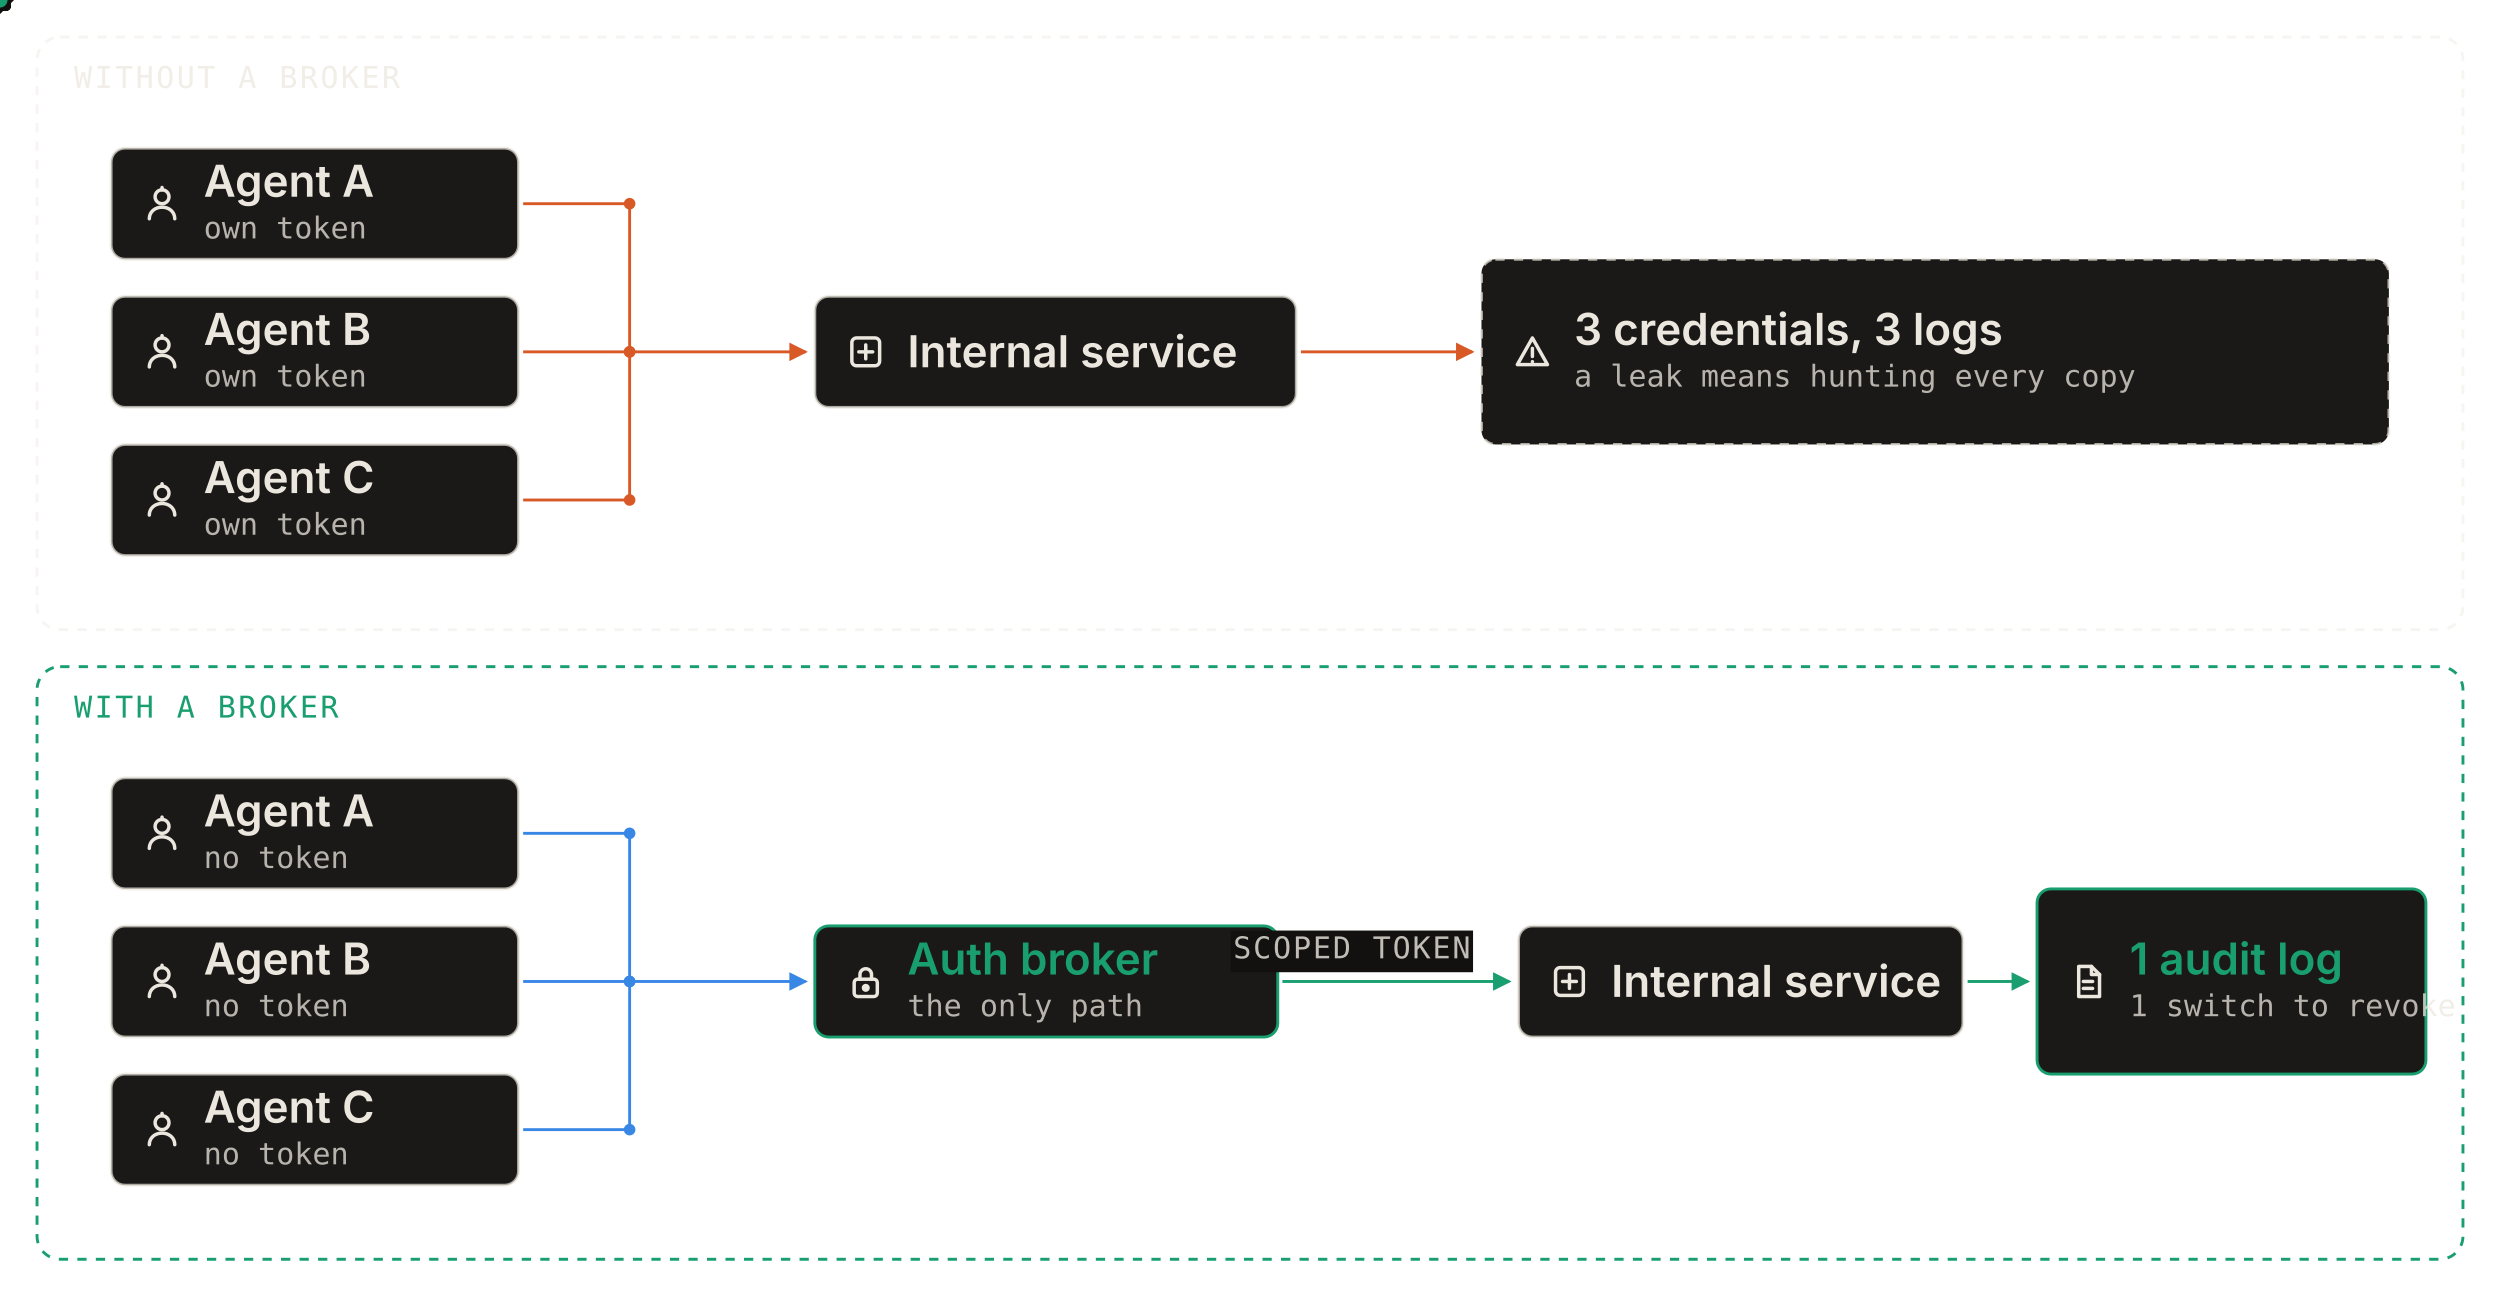
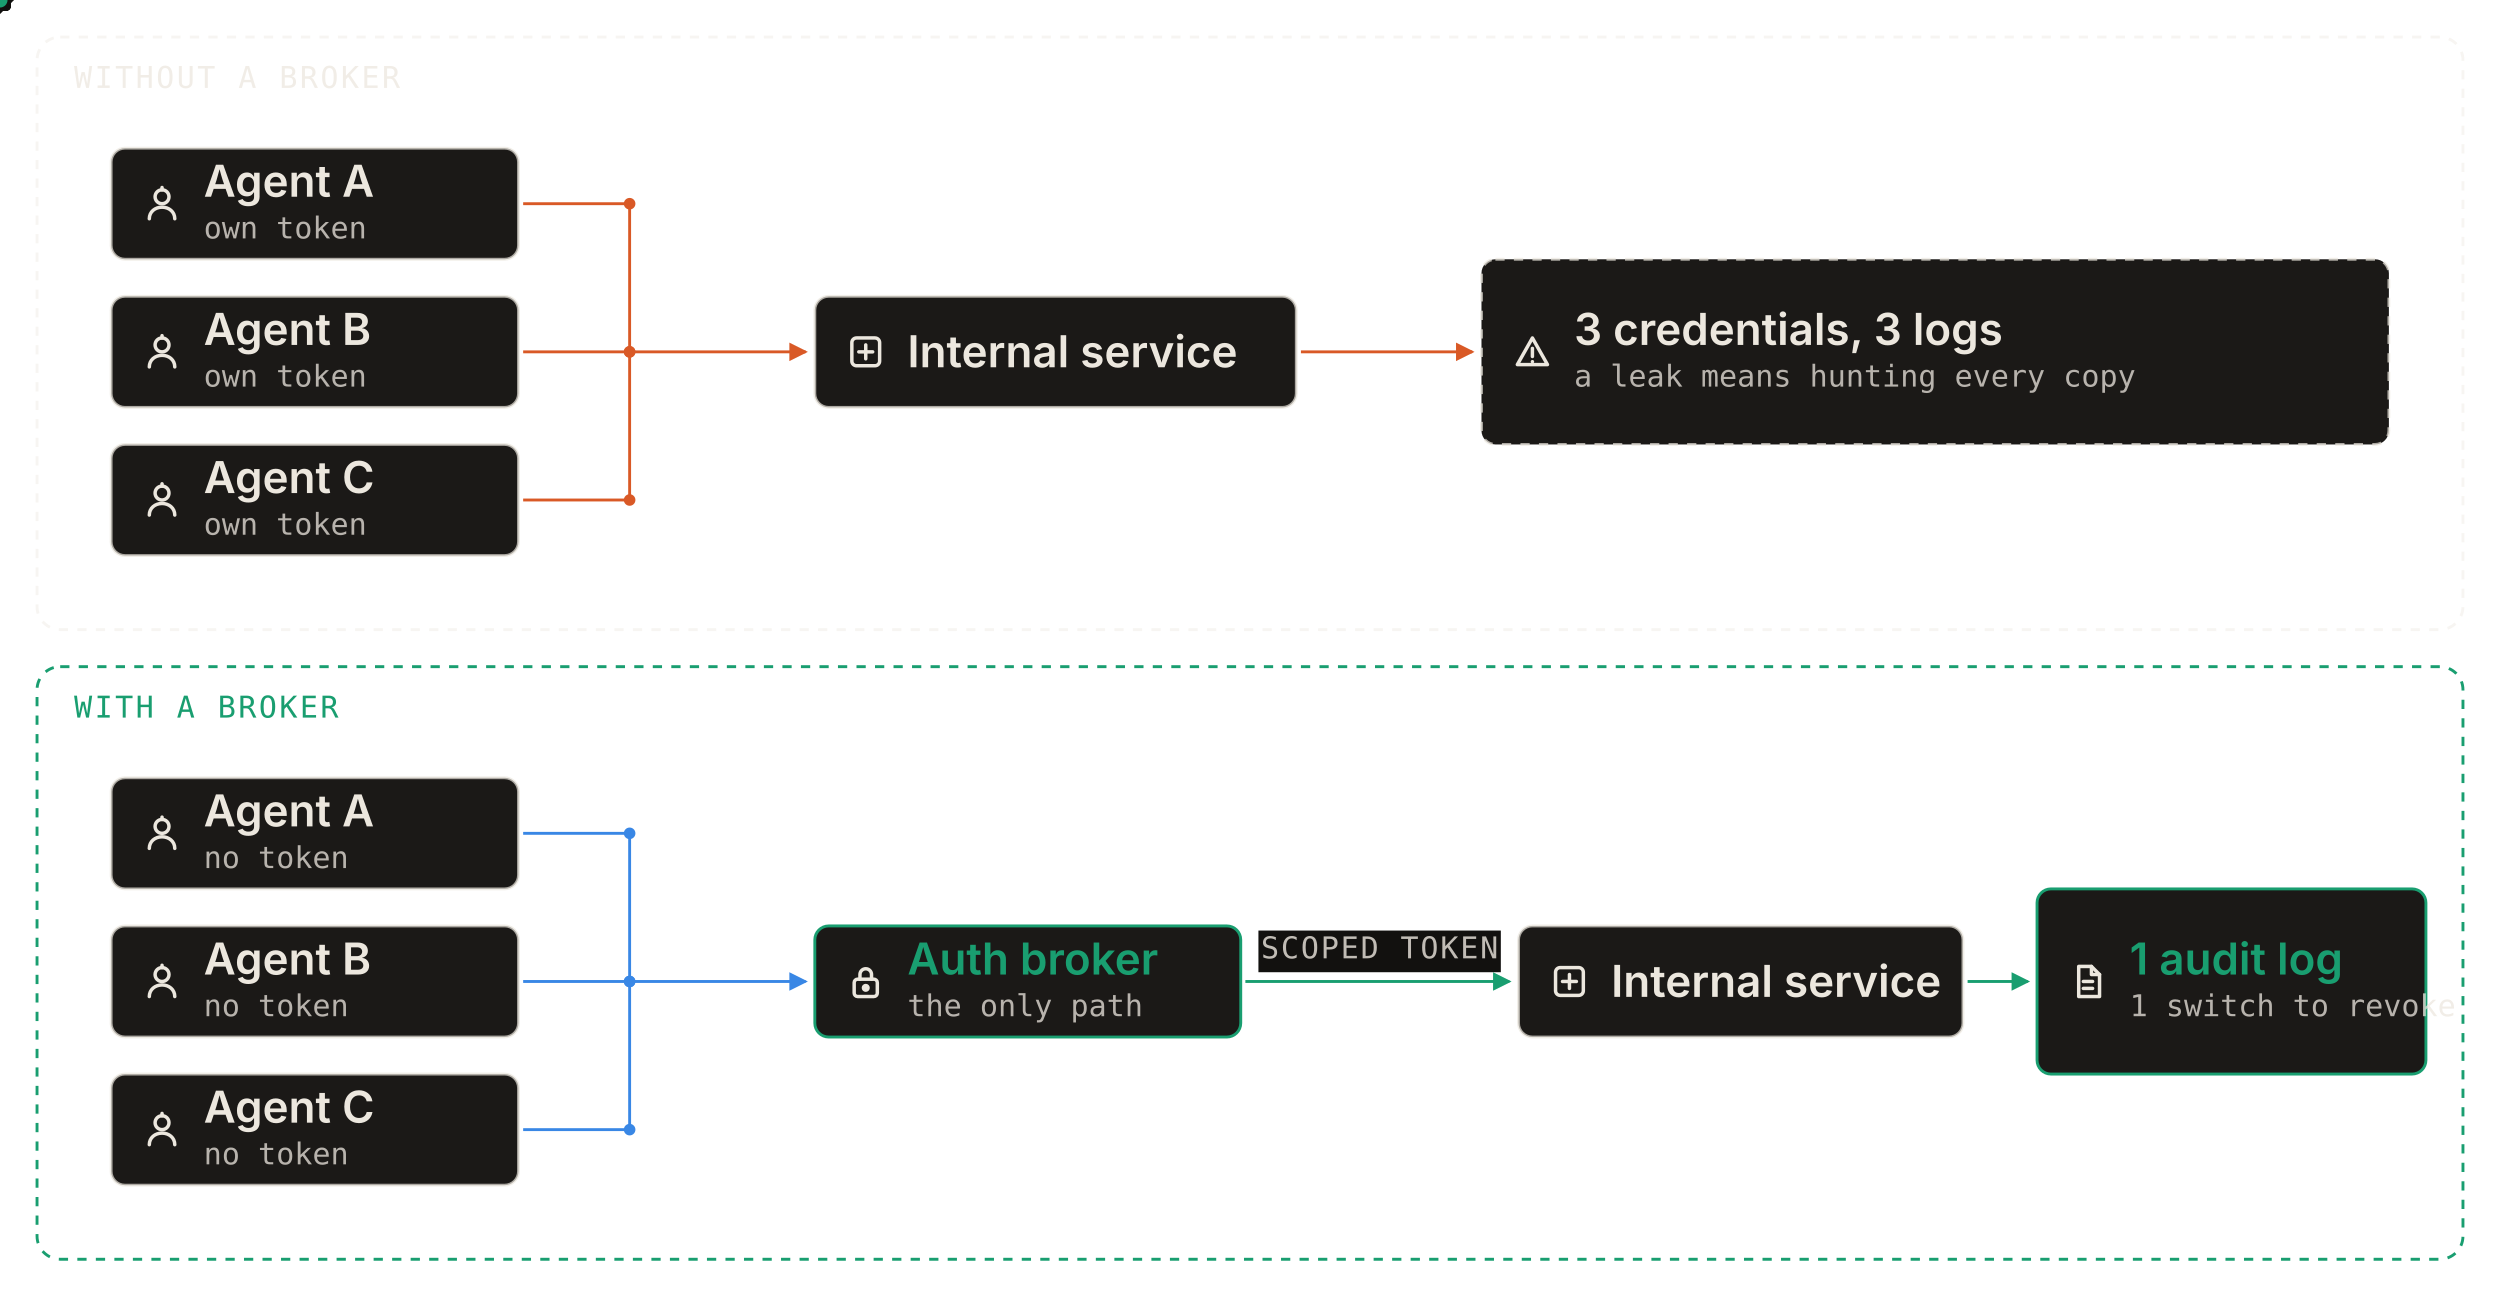
<svg xmlns="http://www.w3.org/2000/svg" viewBox="0 0 1080 560" width="1080" height="560" color="#ece7de" font-family="ui-sans-serif, system-ui, -apple-system, 'Segoe UI', Inter, Helvetica, Arial, sans-serif" role="img" aria-label="Two stacked panels. Without a broker, three agents each hold their own token and reach the internal service directly, leaving three credentials and three logs. With a broker, the agents hold no token; the auth broker is the only path, mints a scoped token for the service, and there is one audit log and one switch to revoke.">
  <style>text{user-select:none}</style>
  <g transform="translate(0,0)">
    <defs>
      <marker id="bp-head" markerWidth="8" markerHeight="8" refX="7" refY="4" orient="auto-start-reverse" markerUnits="userSpaceOnUse">
        <path d="M0,0 L8,4 L0,8 z" fill="currentColor" />
      </marker>
      <marker id="bp-head-accent" markerWidth="8" markerHeight="8" refX="7" refY="4" orient="auto-start-reverse" markerUnits="userSpaceOnUse">
        <path d="M0,0 L8,4 L0,8 z" fill="#199e70" />
      </marker>
      <marker id="bp-head-request" markerWidth="8" markerHeight="8" refX="7" refY="4" orient="auto-start-reverse" markerUnits="userSpaceOnUse">
        <path d="M0,0 L8,4 L0,8 z" fill="#3987e5" />
      </marker>
      <marker id="bp-head-response" markerWidth="8" markerHeight="8" refX="7" refY="4" orient="auto-start-reverse" markerUnits="userSpaceOnUse">
        <path d="M0,0 L8,4 L0,8 z" fill="#199e70" />
      </marker>
      <marker id="bp-head-change" markerWidth="8" markerHeight="8" refX="7" refY="4" orient="auto-start-reverse" markerUnits="userSpaceOnUse">
        <path d="M0,0 L8,4 L0,8 z" fill="#d95926" />
      </marker>
    </defs>
    <g data-uipack="group">
      <rect x="16" y="16" width="1048" height="256" rx="10" fill="none" stroke="currentColor" stroke-opacity="0.4" stroke-width="1.25" stroke-dasharray="4 4" />
      <text x="32" y="38" font-size="13" font-family="ui-monospace, SFMono-Regular, Menlo, Consolas, monospace" letter-spacing=".08em" fill="currentColor" fill-opacity="0.75">WITHOUT A BROKER</text>
      <g data-uipack="node">
        <rect x="48" y="64" width="176" height="48" rx="6" fill="#1b1917" stroke="currentColor" stroke-opacity="0.7" stroke-width="1.25" />
        <g transform="translate(62, 80)" fill="none" stroke="currentColor" stroke-width="1.5" stroke-linecap="round" stroke-linejoin="round">
          <circle cx="8" cy="5" r="3" />
          <path d="M2.5 14.5c0-3 2.5-5 5.5-5s5.5 2 5.5 5" />
          <path d="M8 1v1" />
        </g>
        <text x="88" y="85" text-anchor="start" font-size="19" font-weight="600" fill="currentColor">Agent A</text>
        <text x="88" y="103" text-anchor="start" font-size="13" font-family="ui-monospace, SFMono-Regular, Menlo, Consolas, monospace" fill="currentColor" fill-opacity="0.75">own token</text>
      </g>
      <g data-uipack="node">
        <rect x="48" y="128" width="176" height="48" rx="6" fill="#1b1917" stroke="currentColor" stroke-opacity="0.7" stroke-width="1.25" />
        <g transform="translate(62, 144)" fill="none" stroke="currentColor" stroke-width="1.5" stroke-linecap="round" stroke-linejoin="round">
          <circle cx="8" cy="5" r="3" />
          <path d="M2.5 14.5c0-3 2.5-5 5.5-5s5.5 2 5.5 5" />
          <path d="M8 1v1" />
        </g>
        <text x="88" y="149" text-anchor="start" font-size="19" font-weight="600" fill="currentColor">Agent B</text>
        <text x="88" y="167" text-anchor="start" font-size="13" font-family="ui-monospace, SFMono-Regular, Menlo, Consolas, monospace" fill="currentColor" fill-opacity="0.75">own token</text>
      </g>
      <g data-uipack="node">
        <rect x="48" y="192" width="176" height="48" rx="6" fill="#1b1917" stroke="currentColor" stroke-opacity="0.7" stroke-width="1.25" />
        <g transform="translate(62, 208)" fill="none" stroke="currentColor" stroke-width="1.5" stroke-linecap="round" stroke-linejoin="round">
          <circle cx="8" cy="5" r="3" />
          <path d="M2.5 14.5c0-3 2.5-5 5.5-5s5.5 2 5.5 5" />
          <path d="M8 1v1" />
        </g>
        <text x="88" y="213" text-anchor="start" font-size="19" font-weight="600" fill="currentColor">Agent C</text>
        <text x="88" y="231" text-anchor="start" font-size="13" font-family="ui-monospace, SFMono-Regular, Menlo, Consolas, monospace" fill="currentColor" fill-opacity="0.75">own token</text>
      </g>
      <g data-uipack="bus" data-kind="change">
        <path data-uipack="connector" data-kind="change" d="M272,88 L272,216" fill="none" stroke="#d95926" stroke-opacity="1" stroke-width="1.25" />
        <path data-uipack="connector" data-kind="change" d="M272,88 L226,88" fill="none" stroke="#d95926" stroke-opacity="1" stroke-width="1.25" />
        <path data-uipack="connector" data-kind="change" d="M272,152 L226,152" fill="none" stroke="#d95926" stroke-opacity="1" stroke-width="1.25" />
        <path data-uipack="connector" data-kind="change" d="M272,216 L226,216" fill="none" stroke="#d95926" stroke-opacity="1" stroke-width="1.25" />
        <path data-uipack="connector" data-kind="change" d="M272,152 L348,152" fill="none" stroke="#d95926" stroke-opacity="1" stroke-width="1.25" marker-end="url(#bp-head-change)" />
        <circle data-uipack="junction" cx="272" cy="88" r="2.5" fill="#d95926" fill-opacity="1" />
        <circle data-uipack="junction" cx="272" cy="152" r="2.5" fill="#d95926" fill-opacity="1" />
        <circle data-uipack="junction" cx="272" cy="216" r="2.5" fill="#d95926" fill-opacity="1" />
        <circle data-uipack="junction" cx="272" cy="152" r="2.5" fill="#d95926" fill-opacity="1" />
      </g>
      <g data-uipack="packet" data-kind="change">
        <path d="M0,-4.8 L4.8,0 L0,4.8 L-4.8,0 Z" fill="#d95926" stroke="#12110f" stroke-width="1.5" />
        <animateMotion dur="1.6s" begin="0s" repeatCount="indefinite" path="M226,88 L260,88" calcMode="linear" />
      </g>
      <g data-uipack="packet" data-kind="change">
        <path d="M0,-4.8 L4.8,0 L0,4.8 L-4.8,0 Z" fill="#d95926" stroke="#12110f" stroke-width="1.5" />
        <animateMotion dur="1.6s" begin="-0.5s" repeatCount="indefinite" path="M226,152 L260,152" calcMode="linear" />
      </g>
      <g data-uipack="packet" data-kind="change">
        <path d="M0,-4.8 L4.8,0 L0,4.8 L-4.8,0 Z" fill="#d95926" stroke="#12110f" stroke-width="1.5" />
        <animateMotion dur="1.6s" begin="-1s" repeatCount="indefinite" path="M226,216 L260,216" calcMode="linear" />
      </g>
      <g data-uipack="packet" data-kind="change">
        <path d="M0,-4.8 L4.8,0 L0,4.8 L-4.8,0 Z" fill="#d95926" stroke="#12110f" stroke-width="1.5" />
        <animateMotion dur="1.6s" begin="-0.8s" repeatCount="indefinite" path="M274,152 L340,152" calcMode="linear" />
      </g>
      <g data-uipack="node">
        <rect x="352" y="128" width="208" height="48" rx="6" fill="#1b1917" stroke="currentColor" stroke-opacity="0.7" stroke-width="1.25" />
        <g transform="translate(366, 144)" fill="none" stroke="currentColor" stroke-width="1.5" stroke-linecap="round" stroke-linejoin="round">
          <rect x="2" y="2" width="12" height="12" rx="2" />
          <path d="M5 8h6M8 5v6" />
        </g>
        <text x="392" y="158.65" text-anchor="start" font-size="19" font-weight="600" fill="currentColor">Internal service</text>
      </g>
      <path data-uipack="connector" data-kind="change" d="M562,152 L636,152" fill="none" stroke="#d95926" stroke-opacity="1" stroke-width="1.25" marker-end="url(#bp-head-change)" />
      <g data-uipack="packet" data-kind="change">
        <path d="M0,-4.8 L4.8,0 L0,4.8 L-4.8,0 Z" fill="#d95926" stroke="#12110f" stroke-width="1.5" />
        <animateMotion dur="1.6s" begin="-1.2s" repeatCount="indefinite" path="M562,152 L628,152" calcMode="linear" />
      </g>
      <g data-uipack="node">
        <rect x="640" y="112" width="392" height="80" rx="6" fill="#1b1917" stroke="currentColor" stroke-opacity="0.7" stroke-width="1.25" stroke-dasharray="4 4" />
        <g transform="translate(654, 144)" fill="none" stroke="currentColor" stroke-width="1.5" stroke-linecap="round" stroke-linejoin="round">
          <path d="M8 2 14.5 13.5h-13z" />
          <path d="M8 6.5v3.5M8 12.25h.01" />
        </g>
        <text x="680" y="149" text-anchor="start" font-size="19" font-weight="600" fill="currentColor">3 credentials, 3 logs</text>
        <text x="680" y="167" text-anchor="start" font-size="13" font-family="ui-monospace, SFMono-Regular, Menlo, Consolas, monospace" fill="currentColor" fill-opacity="0.75">a leak means hunting every copy</text>
      </g>
    </g>
    <g data-uipack="group">
      <rect x="16" y="288" width="1048" height="256" rx="10" fill="none" stroke="#199e70" stroke-opacity="1" stroke-width="1.25" stroke-dasharray="4 4" />
      <text x="32" y="310" font-size="13" font-family="ui-monospace, SFMono-Regular, Menlo, Consolas, monospace" letter-spacing=".08em" fill="#199e70" fill-opacity="1">WITH A BROKER</text>
      <g data-uipack="node">
        <rect x="48" y="336" width="176" height="48" rx="6" fill="#1b1917" stroke="currentColor" stroke-opacity="0.7" stroke-width="1.25" />
        <g transform="translate(62, 352)" fill="none" stroke="currentColor" stroke-width="1.5" stroke-linecap="round" stroke-linejoin="round">
          <circle cx="8" cy="5" r="3" />
          <path d="M2.5 14.5c0-3 2.5-5 5.5-5s5.5 2 5.5 5" />
          <path d="M8 1v1" />
        </g>
        <text x="88" y="357" text-anchor="start" font-size="19" font-weight="600" fill="currentColor">Agent A</text>
        <text x="88" y="375" text-anchor="start" font-size="13" font-family="ui-monospace, SFMono-Regular, Menlo, Consolas, monospace" fill="currentColor" fill-opacity="0.75">no token</text>
      </g>
      <g data-uipack="node">
        <rect x="48" y="400" width="176" height="48" rx="6" fill="#1b1917" stroke="currentColor" stroke-opacity="0.7" stroke-width="1.25" />
        <g transform="translate(62, 416)" fill="none" stroke="currentColor" stroke-width="1.5" stroke-linecap="round" stroke-linejoin="round">
          <circle cx="8" cy="5" r="3" />
          <path d="M2.5 14.5c0-3 2.5-5 5.5-5s5.5 2 5.5 5" />
          <path d="M8 1v1" />
        </g>
        <text x="88" y="421" text-anchor="start" font-size="19" font-weight="600" fill="currentColor">Agent B</text>
        <text x="88" y="439" text-anchor="start" font-size="13" font-family="ui-monospace, SFMono-Regular, Menlo, Consolas, monospace" fill="currentColor" fill-opacity="0.75">no token</text>
      </g>
      <g data-uipack="node">
        <rect x="48" y="464" width="176" height="48" rx="6" fill="#1b1917" stroke="currentColor" stroke-opacity="0.7" stroke-width="1.25" />
        <g transform="translate(62, 480)" fill="none" stroke="currentColor" stroke-width="1.5" stroke-linecap="round" stroke-linejoin="round">
          <circle cx="8" cy="5" r="3" />
          <path d="M2.5 14.5c0-3 2.5-5 5.5-5s5.5 2 5.5 5" />
          <path d="M8 1v1" />
        </g>
        <text x="88" y="485" text-anchor="start" font-size="19" font-weight="600" fill="currentColor">Agent C</text>
        <text x="88" y="503" text-anchor="start" font-size="13" font-family="ui-monospace, SFMono-Regular, Menlo, Consolas, monospace" fill="currentColor" fill-opacity="0.75">no token</text>
      </g>
      <g data-uipack="bus" data-kind="request">
        <path data-uipack="connector" data-kind="request" d="M272,360 L272,488" fill="none" stroke="#3987e5" stroke-opacity="1" stroke-width="1.25" />
        <path data-uipack="connector" data-kind="request" d="M272,360 L226,360" fill="none" stroke="#3987e5" stroke-opacity="1" stroke-width="1.25" />
        <path data-uipack="connector" data-kind="request" d="M272,424 L226,424" fill="none" stroke="#3987e5" stroke-opacity="1" stroke-width="1.25" />
        <path data-uipack="connector" data-kind="request" d="M272,488 L226,488" fill="none" stroke="#3987e5" stroke-opacity="1" stroke-width="1.25" />
        <path data-uipack="connector" data-kind="request" d="M272,424 L348,424" fill="none" stroke="#3987e5" stroke-opacity="1" stroke-width="1.25" marker-end="url(#bp-head-request)" />
        <circle data-uipack="junction" cx="272" cy="360" r="2.5" fill="#3987e5" fill-opacity="1" />
        <circle data-uipack="junction" cx="272" cy="424" r="2.5" fill="#3987e5" fill-opacity="1" />
        <circle data-uipack="junction" cx="272" cy="488" r="2.5" fill="#3987e5" fill-opacity="1" />
        <circle data-uipack="junction" cx="272" cy="424" r="2.5" fill="#3987e5" fill-opacity="1" />
      </g>
      <g data-uipack="packet" data-kind="request">
        <rect x="-4" y="-4" width="8" height="8" rx="1.5" fill="#3987e5" stroke="#12110f" stroke-width="1.5" />
        <animateMotion dur="1.6s" begin="0s" repeatCount="indefinite" path="M226,360 L260,360" calcMode="linear" />
      </g>
      <g data-uipack="packet" data-kind="request">
        <rect x="-4" y="-4" width="8" height="8" rx="1.5" fill="#3987e5" stroke="#12110f" stroke-width="1.5" />
        <animateMotion dur="1.6s" begin="-0.5s" repeatCount="indefinite" path="M226,424 L260,424" calcMode="linear" />
      </g>
      <g data-uipack="packet" data-kind="request">
        <rect x="-4" y="-4" width="8" height="8" rx="1.5" fill="#3987e5" stroke="#12110f" stroke-width="1.5" />
        <animateMotion dur="1.6s" begin="-1s" repeatCount="indefinite" path="M226,488 L260,488" calcMode="linear" />
      </g>
      <g data-uipack="packet" data-kind="request">
        <rect x="-4" y="-4" width="8" height="8" rx="1.5" fill="#3987e5" stroke="#12110f" stroke-width="1.5" />
        <animateMotion dur="1.6s" begin="-0.8s" repeatCount="indefinite" path="M274,424 L340,424" calcMode="linear" />
      </g>
      <g data-uipack="node">
-         <rect x="352" y="400" width="200" height="48" rx="6" fill="#1b1917" stroke="#199e70" stroke-opacity="1" stroke-width="1.25" />
+         <rect x="352" y="400" width="184" height="48" rx="6" fill="#1b1917" stroke="#199e70" stroke-opacity="1" stroke-width="1.25" />
        <g transform="translate(366, 416)" fill="none" stroke="currentColor" stroke-width="1.5" stroke-linecap="round" stroke-linejoin="round">
          <rect x="3" y="7" width="10" height="7.5" rx="1.5" />
          <path d="M5.5 7V5a2.5 2.5 0 0 1 5 0v2" />
          <circle cx="8" cy="10.75" r="1" fill="currentColor" />
        </g>
        <text x="392" y="421" text-anchor="start" font-size="19" font-weight="600" fill="#199e70">Auth broker</text>
        <text x="392" y="439" text-anchor="start" font-size="13" font-family="ui-monospace, SFMono-Regular, Menlo, Consolas, monospace" fill="currentColor" fill-opacity="0.75">the only path</text>
      </g>
-       <path data-uipack="connector" data-kind="response" d="M554,424 L652,424" fill="none" stroke="#199e70" stroke-opacity="1" stroke-width="1.25" marker-end="url(#bp-head-response)" />
+       <path data-uipack="connector" data-kind="response" d="M538,424 L652,424" fill="none" stroke="#199e70" stroke-opacity="1" stroke-width="1.25" marker-end="url(#bp-head-response)" />
      <g data-uipack="label">
-         <rect x="531.64" y="402" width="104.72" height="18" fill="#12110f" />
-         <text x="584" y="414" text-anchor="middle" font-size="13" font-family="ui-monospace, SFMono-Regular, Menlo, Consolas, monospace" letter-spacing=".06em" fill="currentColor" fill-opacity="0.8">SCOPED TOKEN</text>
+         <rect x="543.64" y="402" width="104.72" height="18" fill="#12110f" />
+         <text x="596" y="414" text-anchor="middle" font-size="13" font-family="ui-monospace, SFMono-Regular, Menlo, Consolas, monospace" letter-spacing=".06em" fill="currentColor" fill-opacity="0.8">SCOPED TOKEN</text>
      </g>
      <g data-uipack="packet" data-kind="response">
        <circle cx="0" cy="0" r="4" fill="#199e70" stroke="#12110f" stroke-width="1.5" />
-         <animateMotion dur="1.6s" begin="-1.1s" repeatCount="indefinite" path="M554,424 L644,424" calcMode="linear" />
+         <animateMotion dur="1.6s" begin="-1.1s" repeatCount="indefinite" path="M538,424 L644,424" calcMode="linear" />
      </g>
      <g data-uipack="node">
        <rect x="656" y="400" width="192" height="48" rx="6" fill="#1b1917" stroke="currentColor" stroke-opacity="0.7" stroke-width="1.25" />
        <g transform="translate(670, 416)" fill="none" stroke="currentColor" stroke-width="1.5" stroke-linecap="round" stroke-linejoin="round">
          <rect x="2" y="2" width="12" height="12" rx="2" />
          <path d="M5 8h6M8 5v6" />
        </g>
        <text x="696" y="430.65" text-anchor="start" font-size="19" font-weight="600" fill="currentColor">Internal service</text>
      </g>
      <path data-uipack="connector" data-kind="response" d="M850,424 L876,424" fill="none" stroke="#199e70" stroke-opacity="1" stroke-width="1.25" marker-end="url(#bp-head-response)" />
      <g data-uipack="packet" data-kind="response">
        <circle cx="0" cy="0" r="4" fill="#199e70" stroke="#12110f" stroke-width="1.5" />
        <animateMotion dur="1.6s" begin="-1.4s" repeatCount="indefinite" path="M850,424 L868,424" calcMode="linear" />
      </g>
      <g data-uipack="node">
        <rect x="880" y="384" width="168" height="80" rx="6" fill="#1b1917" stroke="#199e70" stroke-opacity="1" stroke-width="1.25" />
        <g transform="translate(894, 416)" fill="none" stroke="currentColor" stroke-width="1.5" stroke-linecap="round" stroke-linejoin="round">
          <path d="M4 1.5h5.5L13 5v9.5H4z" />
          <path d="M9.5 1.5V5H13M6 8h4M6 11h4" />
        </g>
        <text x="920" y="421" text-anchor="start" font-size="19" font-weight="600" fill="#199e70">1 audit log</text>
        <text x="920" y="439" text-anchor="start" font-size="13" font-family="ui-monospace, SFMono-Regular, Menlo, Consolas, monospace" fill="currentColor" fill-opacity="0.75">1 switch to revoke</text>
      </g>
    </g>
  </g>
</svg>
